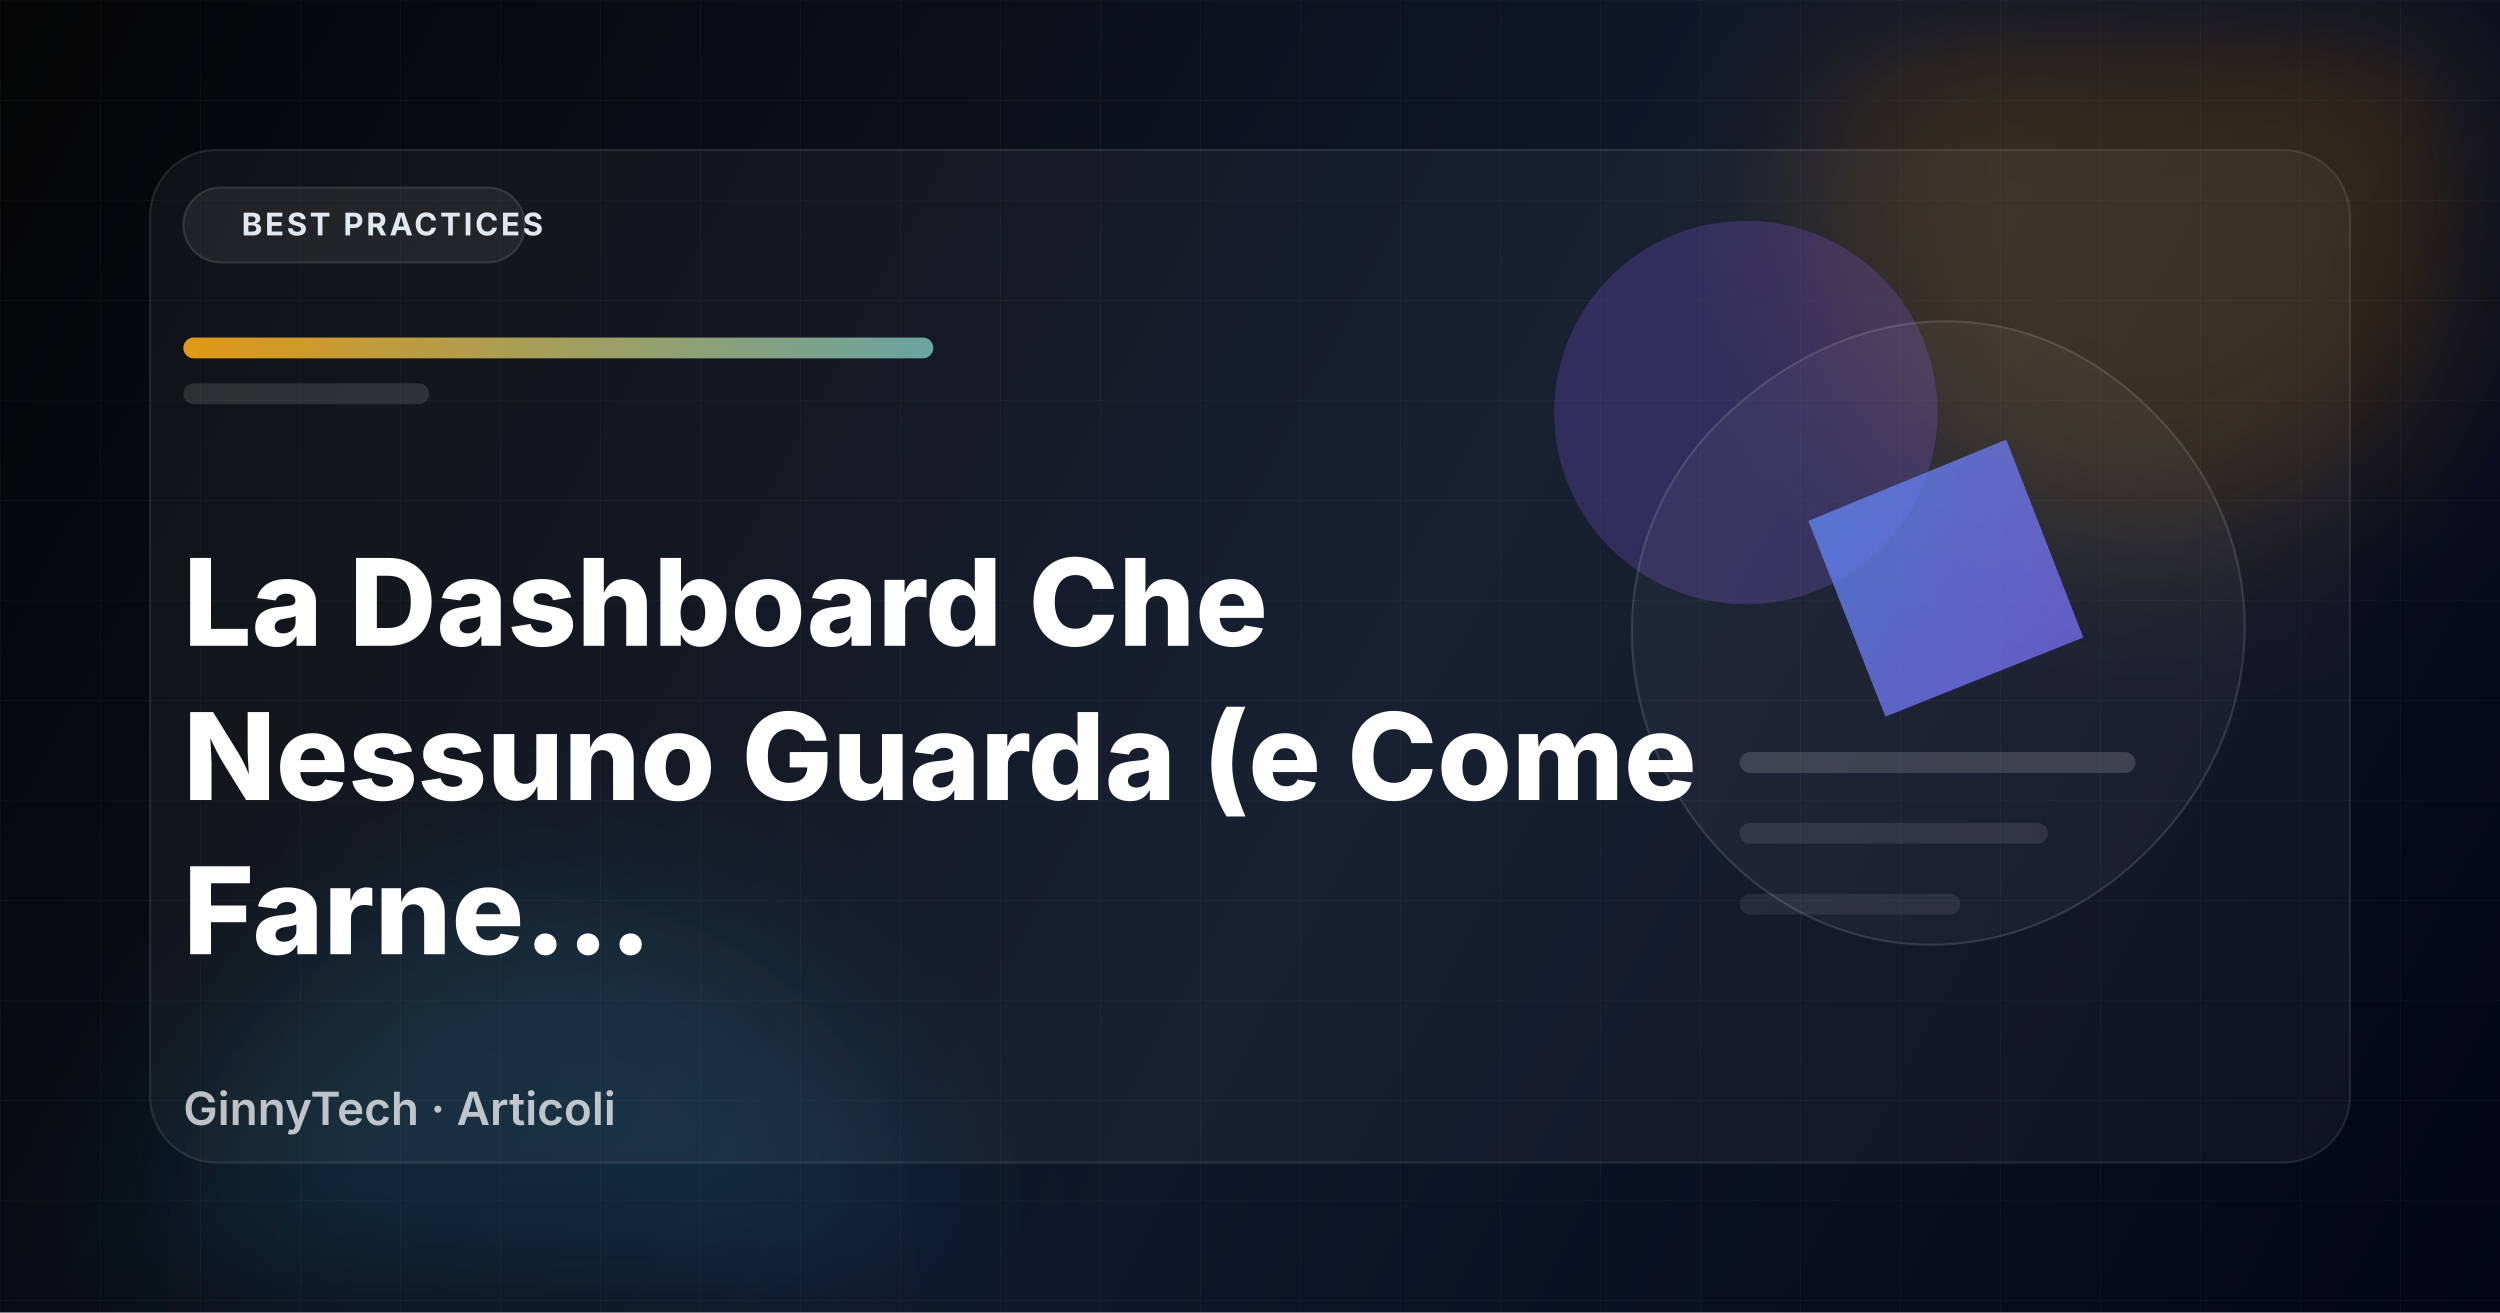
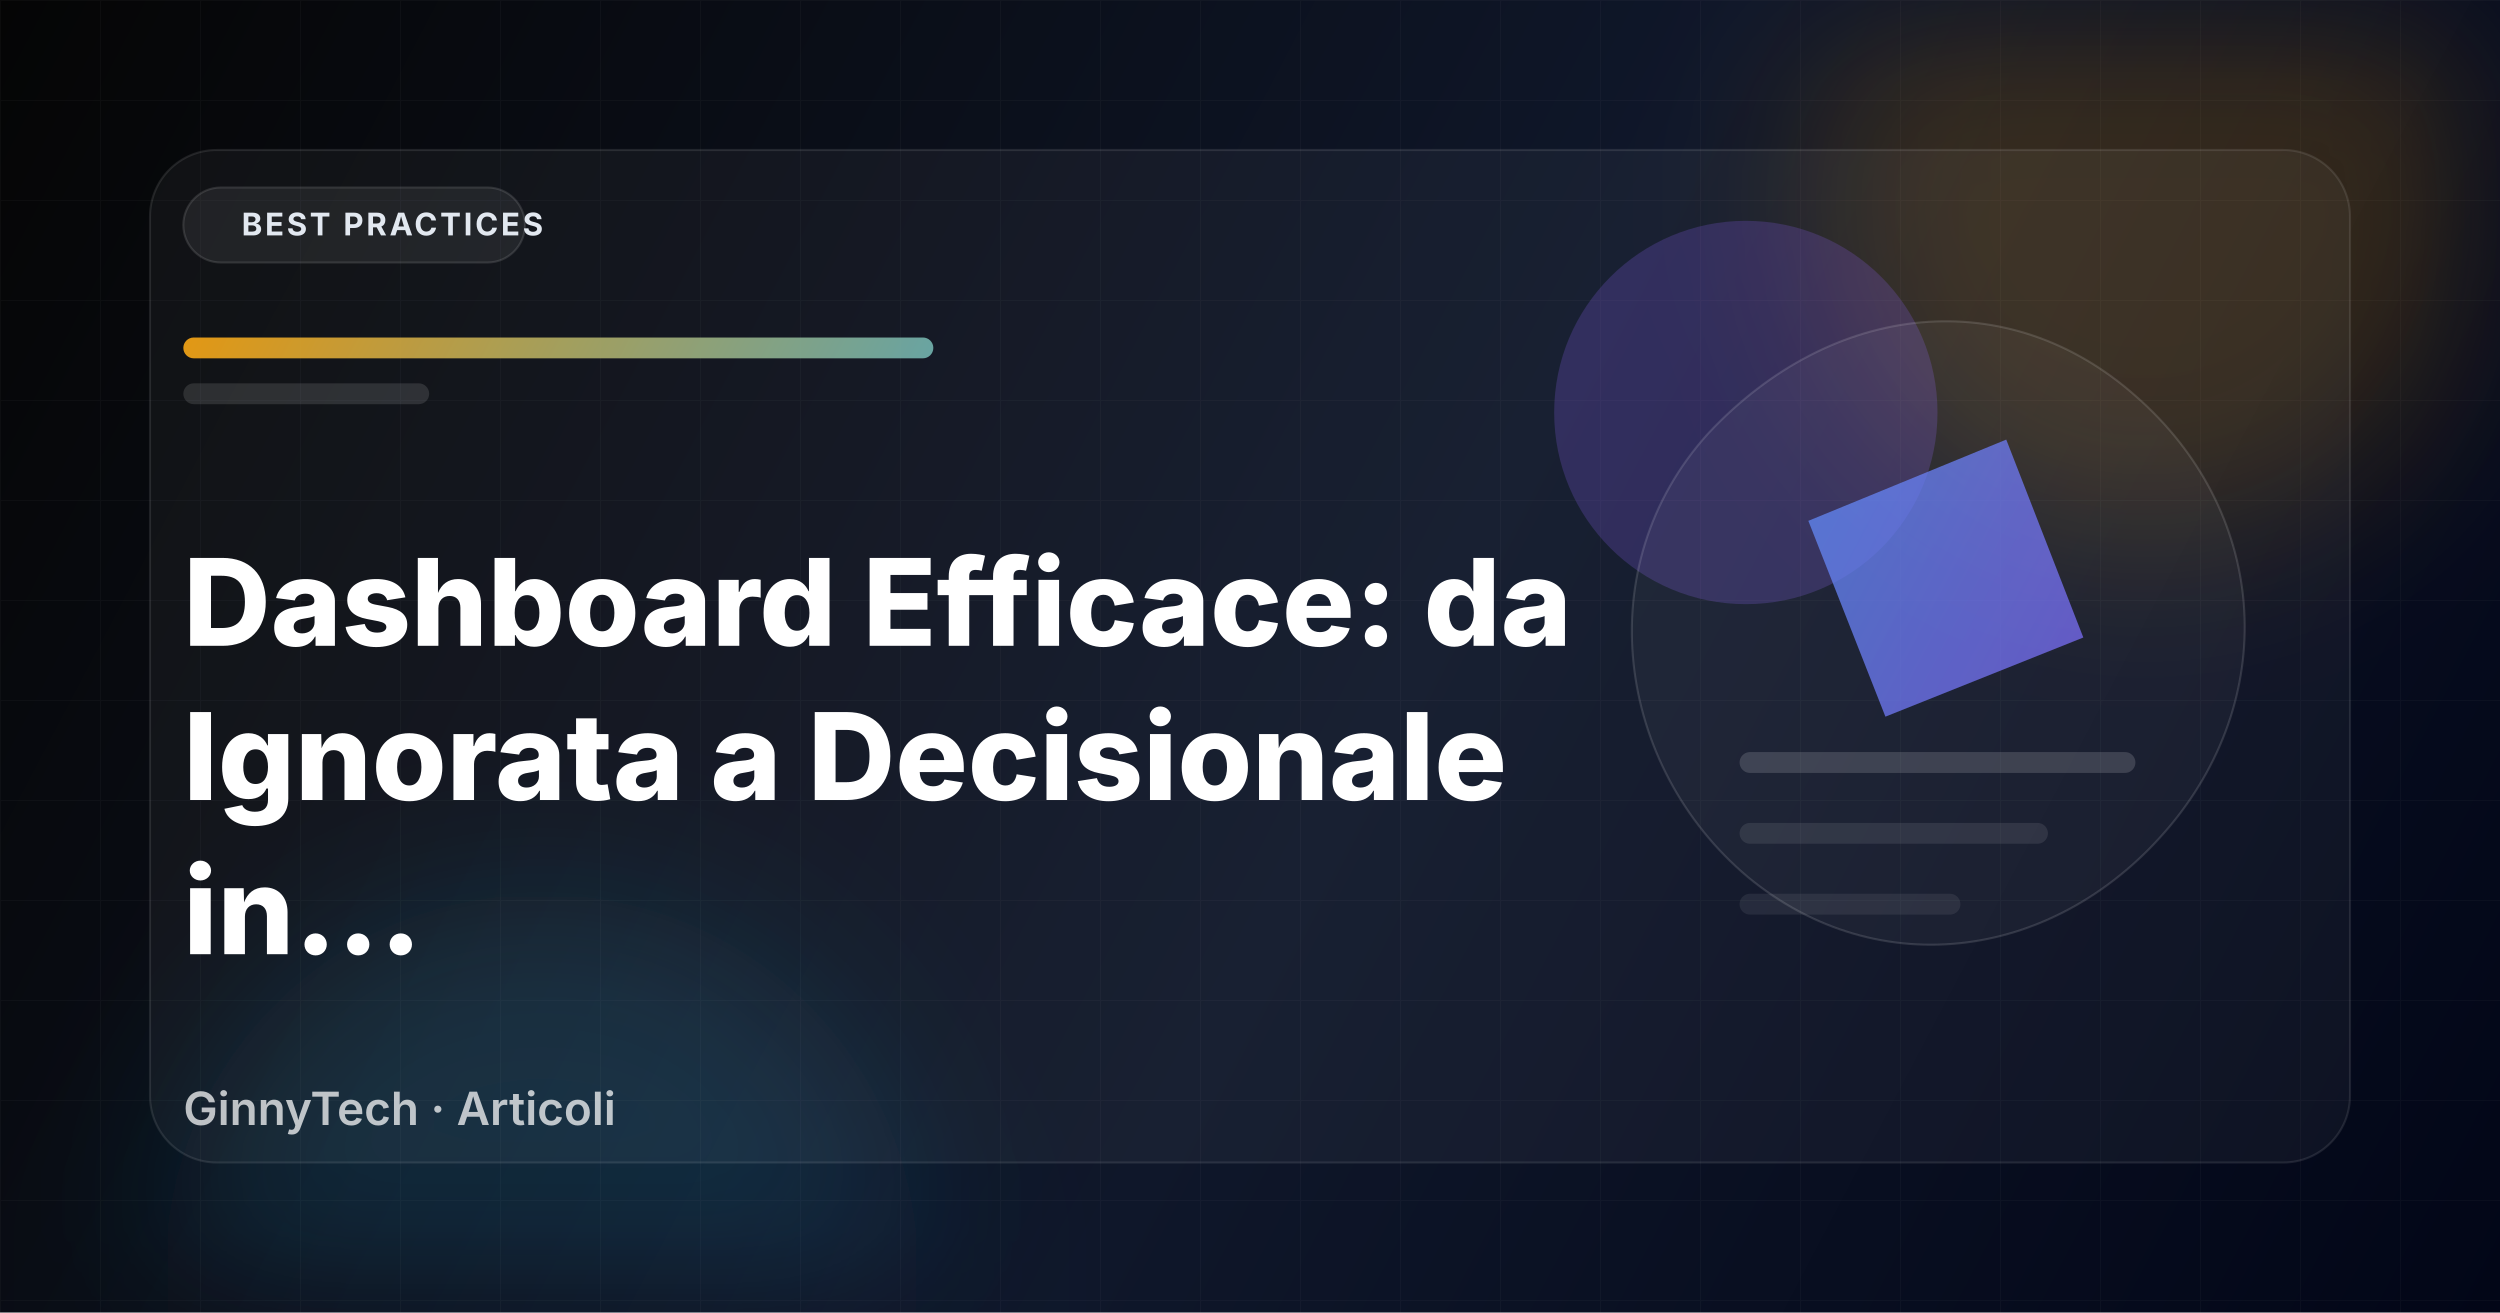
<svg xmlns="http://www.w3.org/2000/svg" width="1200" height="630" viewBox="0 0 1200 630" fill="none">
  <defs>
    <linearGradient id="bg" x1="0" y1="0" x2="1200" y2="630" gradientUnits="userSpaceOnUse">
      <stop offset="0" stop-color="#050505" />
      <stop offset="0.55" stop-color="#0f172a" />
      <stop offset="1" stop-color="#020617" />
    </linearGradient>
    <linearGradient id="accent" x1="110" y1="80" x2="980" y2="540" gradientUnits="userSpaceOnUse">
      <stop offset="0" stop-color="#f59e0b" stop-opacity="0.95" />
      <stop offset="0.5" stop-color="#38bdf8" stop-opacity="0.88" />
      <stop offset="1" stop-color="#8b5cf6" stop-opacity="0.9" />
    </linearGradient>
    <filter id="blur" x="-40%" y="-40%" width="180%" height="180%">
      <feGaussianBlur stdDeviation="42" />
    </filter>
    <pattern id="grid" width="48" height="48" patternUnits="userSpaceOnUse">
      <path d="M48 0H0V48" stroke="rgba(255,255,255,0.08)" stroke-width="1" />
    </pattern>
  </defs>
  <rect width="1200" height="630" fill="url(#bg)" />
  <rect width="1200" height="630" fill="url(#grid)" opacity="0.35" />
  <circle cx="1030" cy="96" r="162" fill="#f59e0b" fill-opacity="0.18" filter="url(#blur)" />
  <circle cx="260" cy="610" r="180" fill="#38bdf8" fill-opacity="0.14" filter="url(#blur)" />
  <circle cx="838" cy="198" r="92" fill="#8b5cf6" fill-opacity="0.22" />
  <rect x="72" y="72" width="1056" height="486" rx="32" fill="rgba(255,255,255,0.04)" stroke="rgba(255,255,255,0.10)" />
  <rect x="88" y="90" width="164" height="36" rx="18" fill="rgba(255,255,255,0.07)" stroke="rgba(255,255,255,0.12)" />
  <text x="116" y="113" font-family="Inter, Arial, sans-serif" font-size="15" font-weight="700" letter-spacing="1.3" fill="#e2e8f0">BEST PRACTICES</text>
  <rect x="88" y="162" width="360" height="10" rx="5" fill="url(#accent)" />
  <rect x="88" y="184" width="118" height="10" rx="5" fill="rgba(255,255,255,0.12)" />
-   <text x="88" y="310" font-family="Inter, Arial, sans-serif" font-size="58" font-weight="800" fill="#ffffff">La Dashboard Che</text>
-   <text x="88" y="384" font-family="Inter, Arial, sans-serif" font-size="58" font-weight="800" fill="#ffffff">Nessuno Guarda (e Come</text>
-   <text x="88" y="458" font-family="Inter, Arial, sans-serif" font-size="58" font-weight="800" fill="#ffffff">Farne...</text>
+   <text x="88" y="310" font-family="Inter, Arial, sans-serif" font-size="58" font-weight="800" fill="#ffffff">Dashboard Efficace: da</text>
+   <text x="88" y="384" font-family="Inter, Arial, sans-serif" font-size="58" font-weight="800" fill="#ffffff">Ignorata a Decisionale</text>
+   <text x="88" y="458" font-family="Inter, Arial, sans-serif" font-size="58" font-weight="800" fill="#ffffff">in...</text>
  <text x="88" y="540" font-family="Inter, Arial, sans-serif" font-size="22" font-weight="600" fill="rgba(255,255,255,0.72)">GinnyTech · Articoli</text>
  <g opacity="0.95">
    <path d="M820 208C880 144 964 136 1025 190C1088 245 1095 332 1042 396C988 461 902 473 839 421C776 368 762 272 820 208Z" fill="rgba(255,255,255,0.04)" stroke="rgba(255,255,255,0.14)" />
    <path d="M868 250L963 211L1000 306L905 344L868 250Z" fill="url(#accent)" fill-opacity="0.88" />
    <path d="M840 366L1020 366" stroke="rgba(255,255,255,0.16)" stroke-width="10" stroke-linecap="round" />
    <path d="M840 400L978 400" stroke="rgba(255,255,255,0.1)" stroke-width="10" stroke-linecap="round" />
    <path d="M840 434L936 434" stroke="rgba(255,255,255,0.08)" stroke-width="10" stroke-linecap="round" />
  </g>
</svg>
